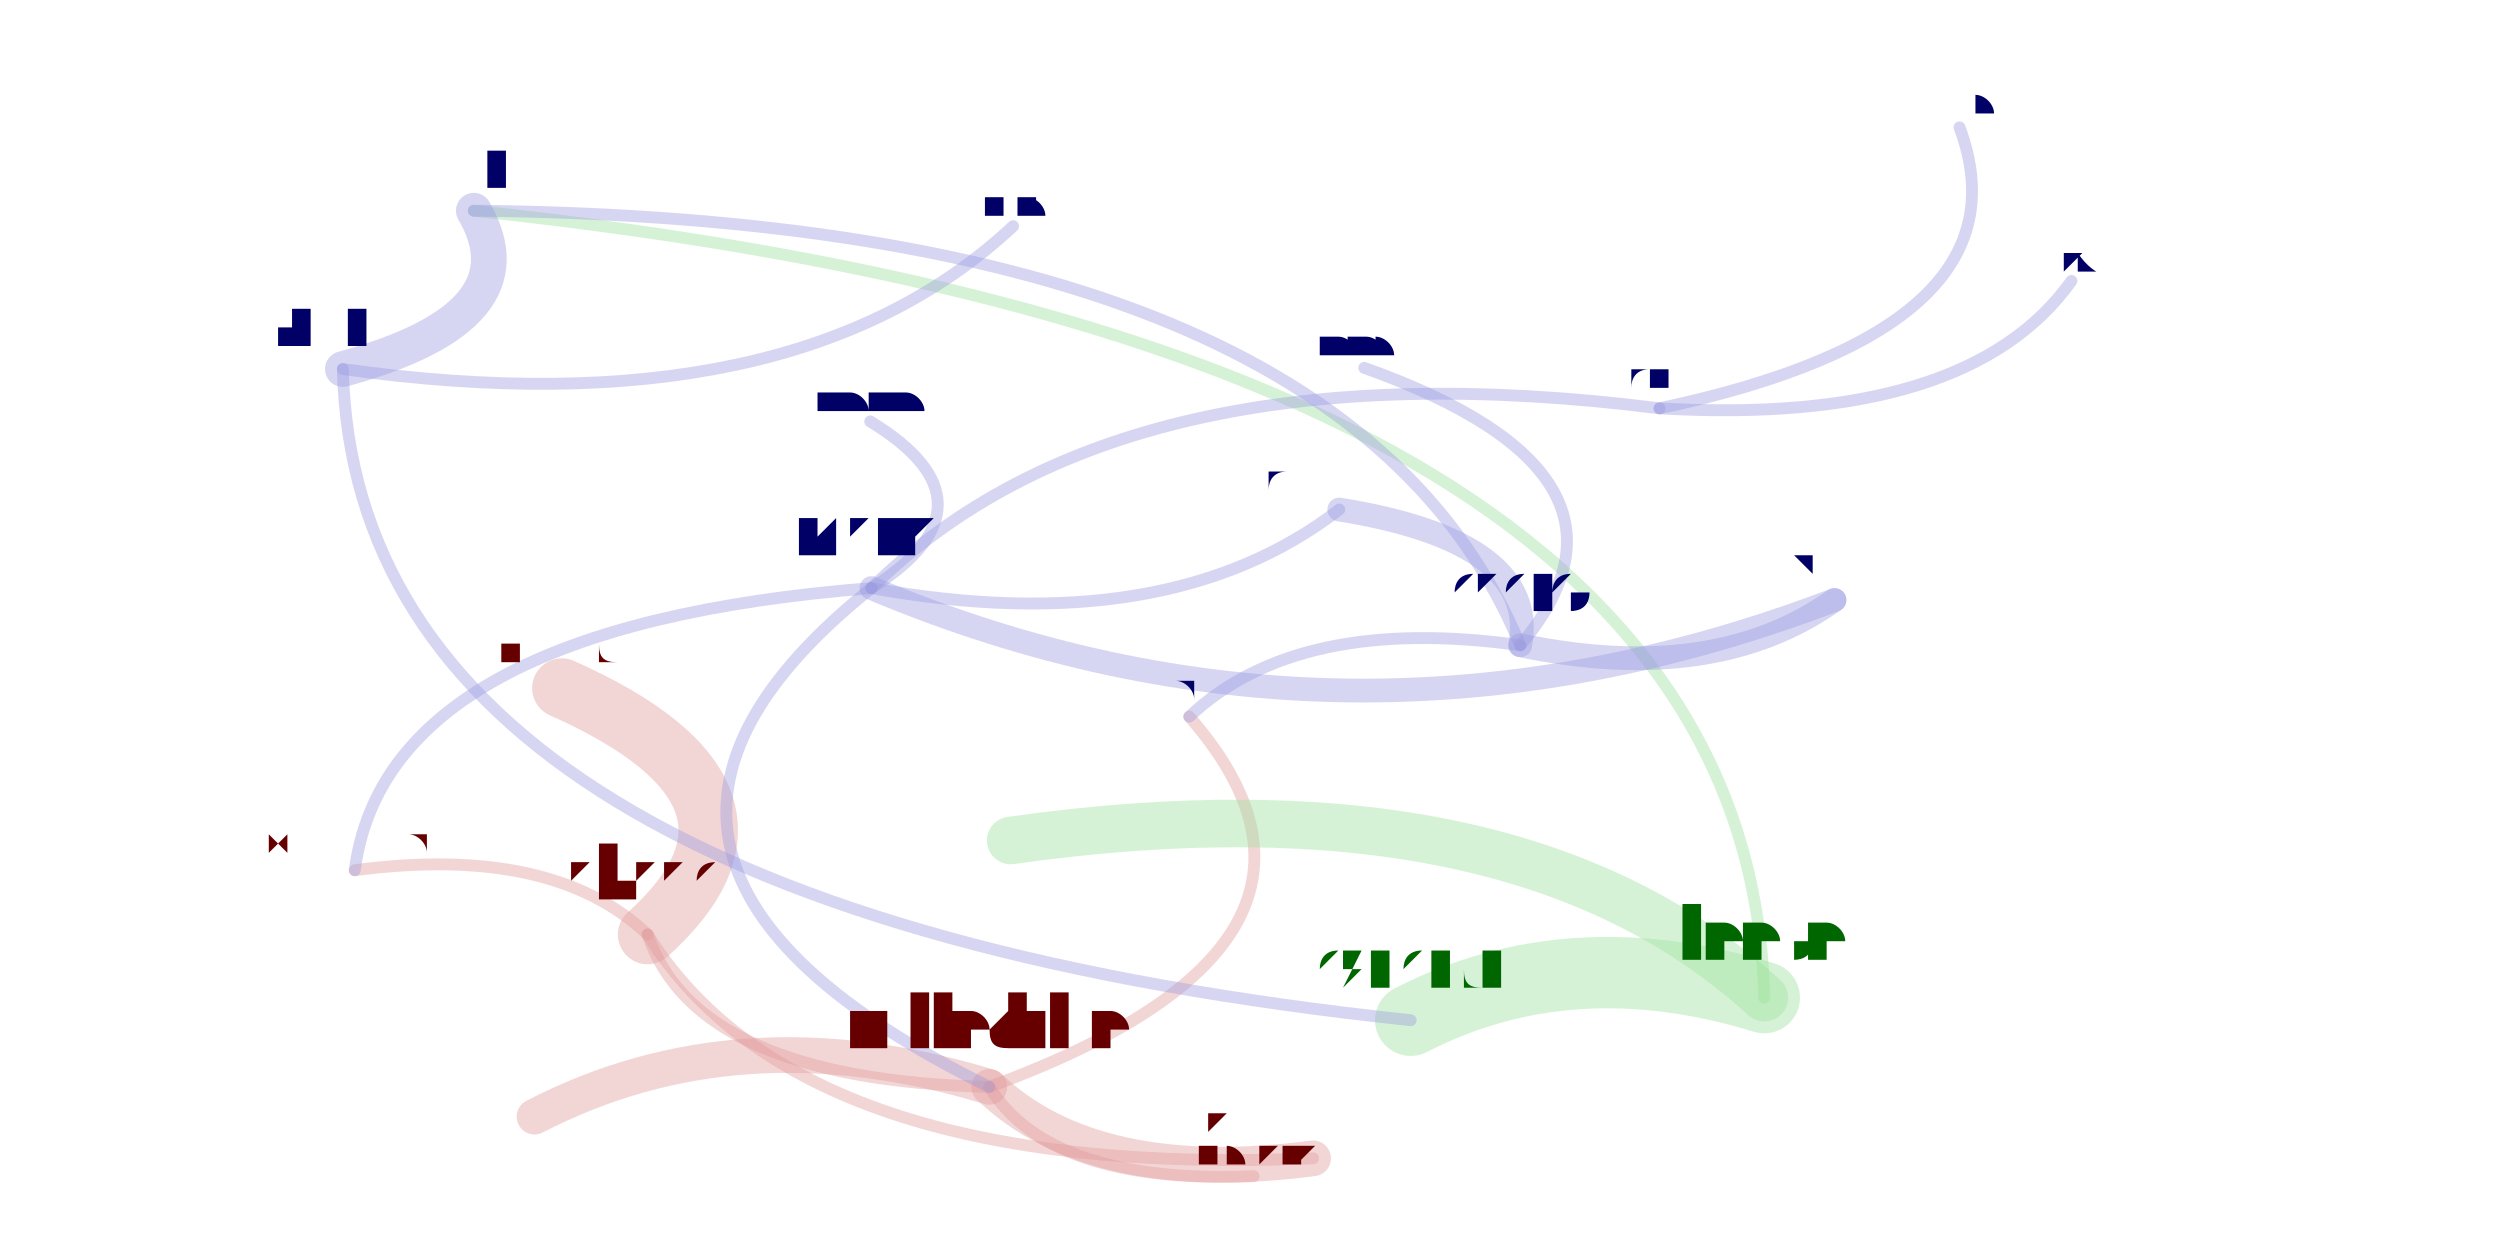
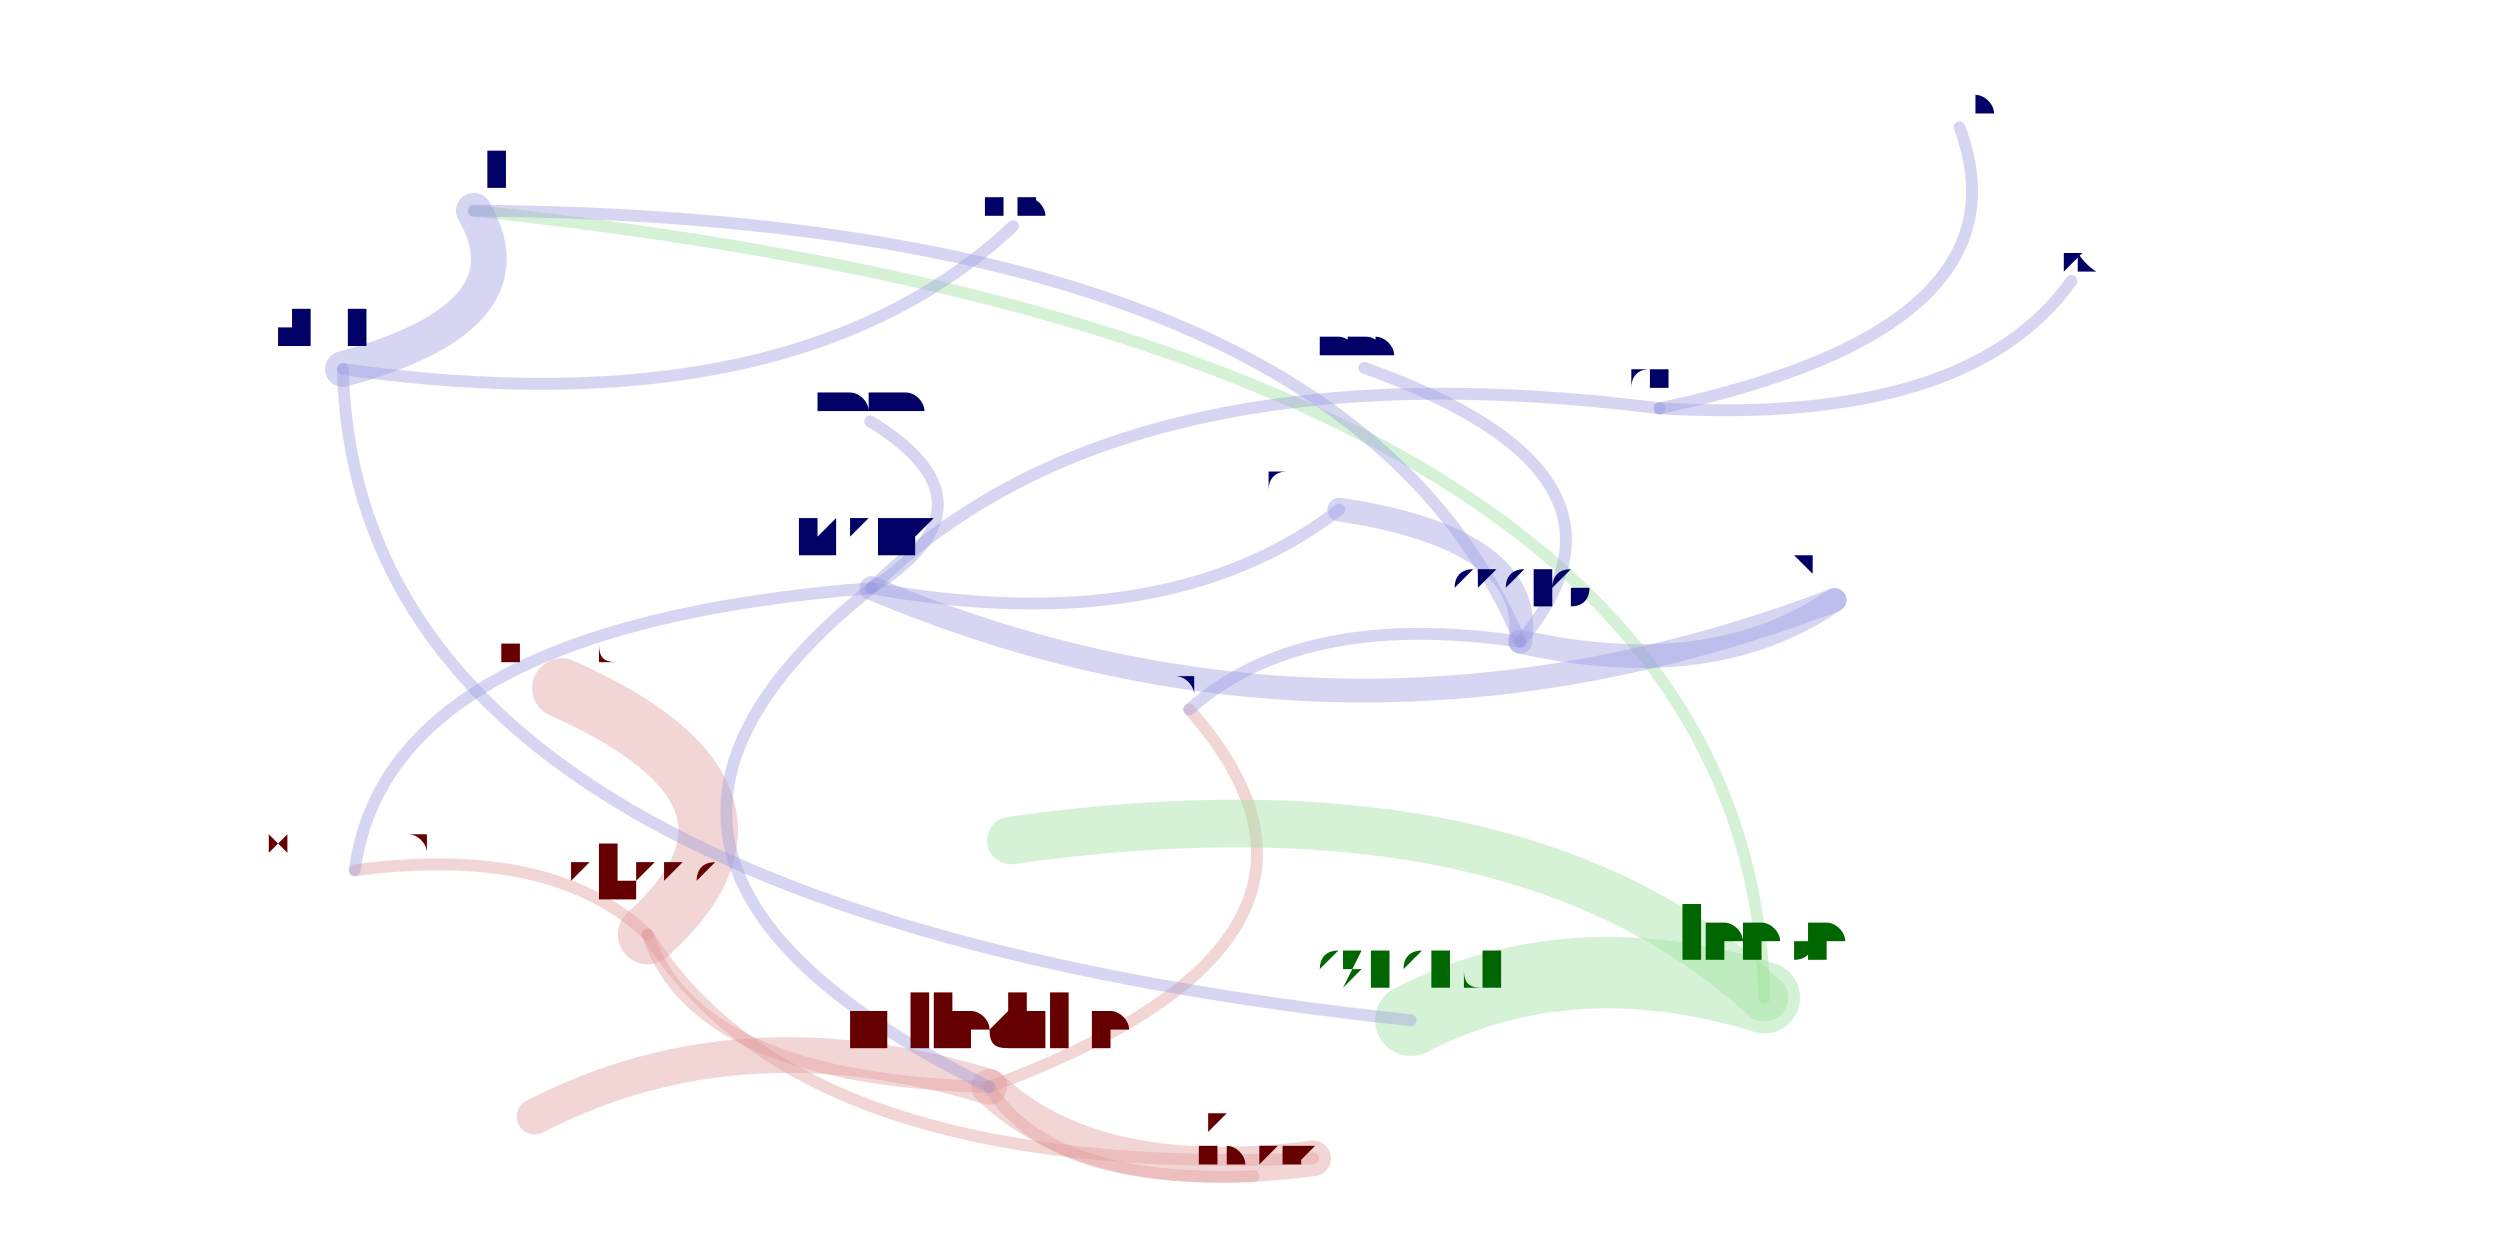
<svg xmlns="http://www.w3.org/2000/svg" width="4000" height="2000" viewBox="-0.025 -0.025 2.05 1.05">
  <style>
    path {
      fill: none;
      stroke-linecap: round;
      stroke-opacity: 0.4;
    }

    text {
      text-anchor: middle;
      alignment-baseline: hanging;
    }
  </style>
  <g opacity="0.4">
    <path d="M0.494 0.760 Q0.535 0.882 0.781 0.888" stroke="hsl(0.0,100%,35%)" stroke-width="0.01" />
    <path d="M0.494 0.760 Q0.624 0.643 0.422 0.553" stroke="hsl(0.0,100%,35%)" stroke-width="0.05" />
    <path d="M0.494 0.760 Q0.414 0.684 0.248 0.706" stroke="hsl(0.0,100%,35%)" stroke-width="0.01" />
    <path d="M0.494 0.760 Q0.623 0.966 1.053 0.948" stroke="hsl(0.0,100%,35%)" stroke-width="0.01" />
    <path d="M0.781 0.888 Q0.832 0.970 1.003 0.963" stroke="hsl(0.0,100%,35%)" stroke-width="0.01" />
    <path d="M0.781 0.888 Q0.869 0.972 1.053 0.948" stroke="hsl(0.0,100%,35%)" stroke-width="0.03" />
-     <path d="M0.781 0.888 Q1.114 0.766 0.949 0.577" stroke="hsl(0.0,100%,35%)" stroke-width="0.01" />
+     <path d="M0.781 0.888 Q1.119 0.763 0.949 0.571" stroke="hsl(0.0,100%,35%)" stroke-width="0.01" />
    <path d="M0.781 0.888 Q0.571 0.824 0.399 0.913" stroke="hsl(0.0,100%,35%)" stroke-width="0.03" />
    <path d="M1.432 0.813 Q1.222 0.621 0.799 0.681" stroke="hsl(120.0,100%,35%)" stroke-width="0.04" />
    <path d="M1.432 0.813 Q1.269 0.763 1.135 0.832" stroke="hsl(120.0,100%,35%)" stroke-width="0.06" />
    <path d="M1.432 0.813 Q1.419 0.266 0.348 0.152" stroke="hsl(120.0,100%,35%)" stroke-width="0.01" />
    <path d="M0.682 0.469 Q0.794 0.398 0.681 0.329" stroke="hsl(240.0,100%,35%)" stroke-width="0.01" />
-     <path d="M0.682 0.469 Q1.079 0.636 1.491 0.479" stroke="hsl(240.0,100%,35%)" stroke-width="0.02" />
+     <path d="M0.682 0.469 Q1.078 0.636 1.491 0.479" stroke="hsl(240.0,100%,35%)" stroke-width="0.02" />
    <path d="M0.682 0.469 Q0.396 0.698 0.781 0.888" stroke="hsl(240.0,100%,35%)" stroke-width="0.01" />
    <path d="M0.682 0.469 Q0.275 0.501 0.248 0.706" stroke="hsl(240.0,100%,35%)" stroke-width="0.01" />
    <path d="M0.682 0.469 Q0.931 0.514 1.075 0.403" stroke="hsl(240.0,100%,35%)" stroke-width="0.01" />
    <path d="M0.238 0.285 Q0.400 0.241 0.348 0.152" stroke="hsl(240.0,100%,35%)" stroke-width="0.03" />
    <path d="M0.238 0.285 Q0.249 0.738 1.135 0.832" stroke="hsl(240.0,100%,35%)" stroke-width="0.01" />
    <path d="M0.238 0.285 Q0.616 0.338 0.801 0.165" stroke="hsl(240.0,100%,35%)" stroke-width="0.01" />
    <path d="M1.344 0.318 Q0.893 0.261 0.682 0.469" stroke="hsl(240.0,100%,35%)" stroke-width="0.01" />
    <path d="M1.344 0.318 Q1.659 0.251 1.596 0.082" stroke="hsl(240.0,100%,35%)" stroke-width="0.01" />
    <path d="M1.344 0.318 Q1.603 0.333 1.690 0.211" stroke="hsl(240.0,100%,35%)" stroke-width="0.01" />
-     <path d="M1.227 0.517 Q1.243 0.430 1.075 0.403" stroke="hsl(240.0,100%,35%)" stroke-width="0.02" />
-     <path d="M1.227 0.517 Q1.390 0.551 1.491 0.479" stroke="hsl(240.0,100%,35%)" stroke-width="0.02" />
-     <path d="M1.227 0.517 Q1.040 0.491 0.949 0.577" stroke="hsl(240.0,100%,35%)" stroke-width="0.01" />
-     <path d="M1.227 0.517 Q1.079 0.159 0.348 0.152" stroke="hsl(240.0,100%,35%)" stroke-width="0.01" />
-     <path d="M1.227 0.517 Q1.348 0.374 1.096 0.284" stroke="hsl(240.0,100%,35%)" stroke-width="0.01" />
+     <path d="M1.227 0.514 Q1.240 0.428 1.075 0.403" stroke="hsl(240.0,100%,35%)" stroke-width="0.02" />
+     <path d="M1.227 0.514 Q1.388 0.550 1.491 0.479" stroke="hsl(240.0,100%,35%)" stroke-width="0.02" />
+     <path d="M1.227 0.514 Q1.043 0.487 0.949 0.571" stroke="hsl(240.0,100%,35%)" stroke-width="0.01" />
+     <path d="M1.227 0.514 Q1.077 0.157 0.348 0.152" stroke="hsl(240.0,100%,35%)" stroke-width="0.01" />
+     <path d="M1.227 0.514 Q1.346 0.373 1.096 0.284" stroke="hsl(240.0,100%,35%)" stroke-width="0.01" />
  </g>
  <text x="0.494" y="0.732" font-size="0.058" fill="hsl(0.0,100%,20%)">ahaas</text>
  <text x="0.781" y="0.856" font-size="0.065" fill="hsl(0.0,100%,20%)">mliedtke</text>
  <text x="0.422" y="0.530" font-size="0.046" fill="hsl(0.0,100%,20%)">thibaudm</text>
  <text x="0.248" y="0.692" font-size="0.029" fill="hsl(0.0,100%,20%)">victorgomes</text>
  <text x="1.053" y="0.927" font-size="0.041" fill="hsl(0.0,100%,20%)">jkummerow</text>
  <text x="1.432" y="0.780" font-size="0.068" fill="hsl(120.0,100%,20%)">leese</text>
  <text x="0.799" y="0.661" font-size="0.041" fill="hsl(120.0,100%,20%)">bmeurer</text>
  <text x="1.135" y="0.805" font-size="0.054" fill="hsl(120.0,100%,20%)">szuend</text>
  <text x="0.348" y="0.129" font-size="0.046" fill="hsl(240.0,100%,20%)">omerkatz</text>
  <text x="0.682" y="0.442" font-size="0.054" fill="hsl(240.0,100%,20%)">marja</text>
  <text x="0.681" y="0.318" font-size="0.02" fill="hsl(240.0,100%,20%)">dmercadier</text>
  <text x="1.491" y="0.458" font-size="0.041" fill="hsl(240.0,100%,20%)">ishell</text>
  <text x="1.075" y="0.385" font-size="0.035" fill="hsl(240.0,100%,20%)">dinfuehr</text>
  <text x="1.003" y="0.953" font-size="0.02" fill="hsl(0.0,100%,20%)">manoskouk</text>
-   <text x="0.949" y="0.562" font-size="0.029" fill="hsl(240.0,100%,20%)">machenbach</text>
+   <text x="0.949" y="0.557" font-size="0.029" fill="hsl(240.0,100%,20%)">machenbach</text>
  <text x="0.399" y="0.895" font-size="0.035" fill="hsl(0.0,100%,20%)">evih</text>
  <text x="0.238" y="0.262" font-size="0.046" fill="hsl(240.0,100%,20%)">nikolaos</text>
  <text x="0.801" y="0.154" font-size="0.02" fill="hsl(240.0,100%,20%)">cbruni</text>
  <text x="1.344" y="0.300" font-size="0.035" fill="hsl(240.0,100%,20%)">pkasting</text>
  <text x="1.596" y="0.072" font-size="0.02" fill="hsl(240.0,100%,20%)">pfaffe</text>
  <text x="1.690" y="0.200" font-size="0.02" fill="hsl(240.0,100%,20%)">syg</text>
-   <text x="1.227" y="0.490" font-size="0.054" fill="hsl(240.0,100%,20%)">saelo</text>
+   <text x="1.227" y="0.487" font-size="0.054" fill="hsl(240.0,100%,20%)">saelo</text>
  <text x="1.096" y="0.273" font-size="0.02" fill="hsl(240.0,100%,20%)">clemensb</text>
</svg>
